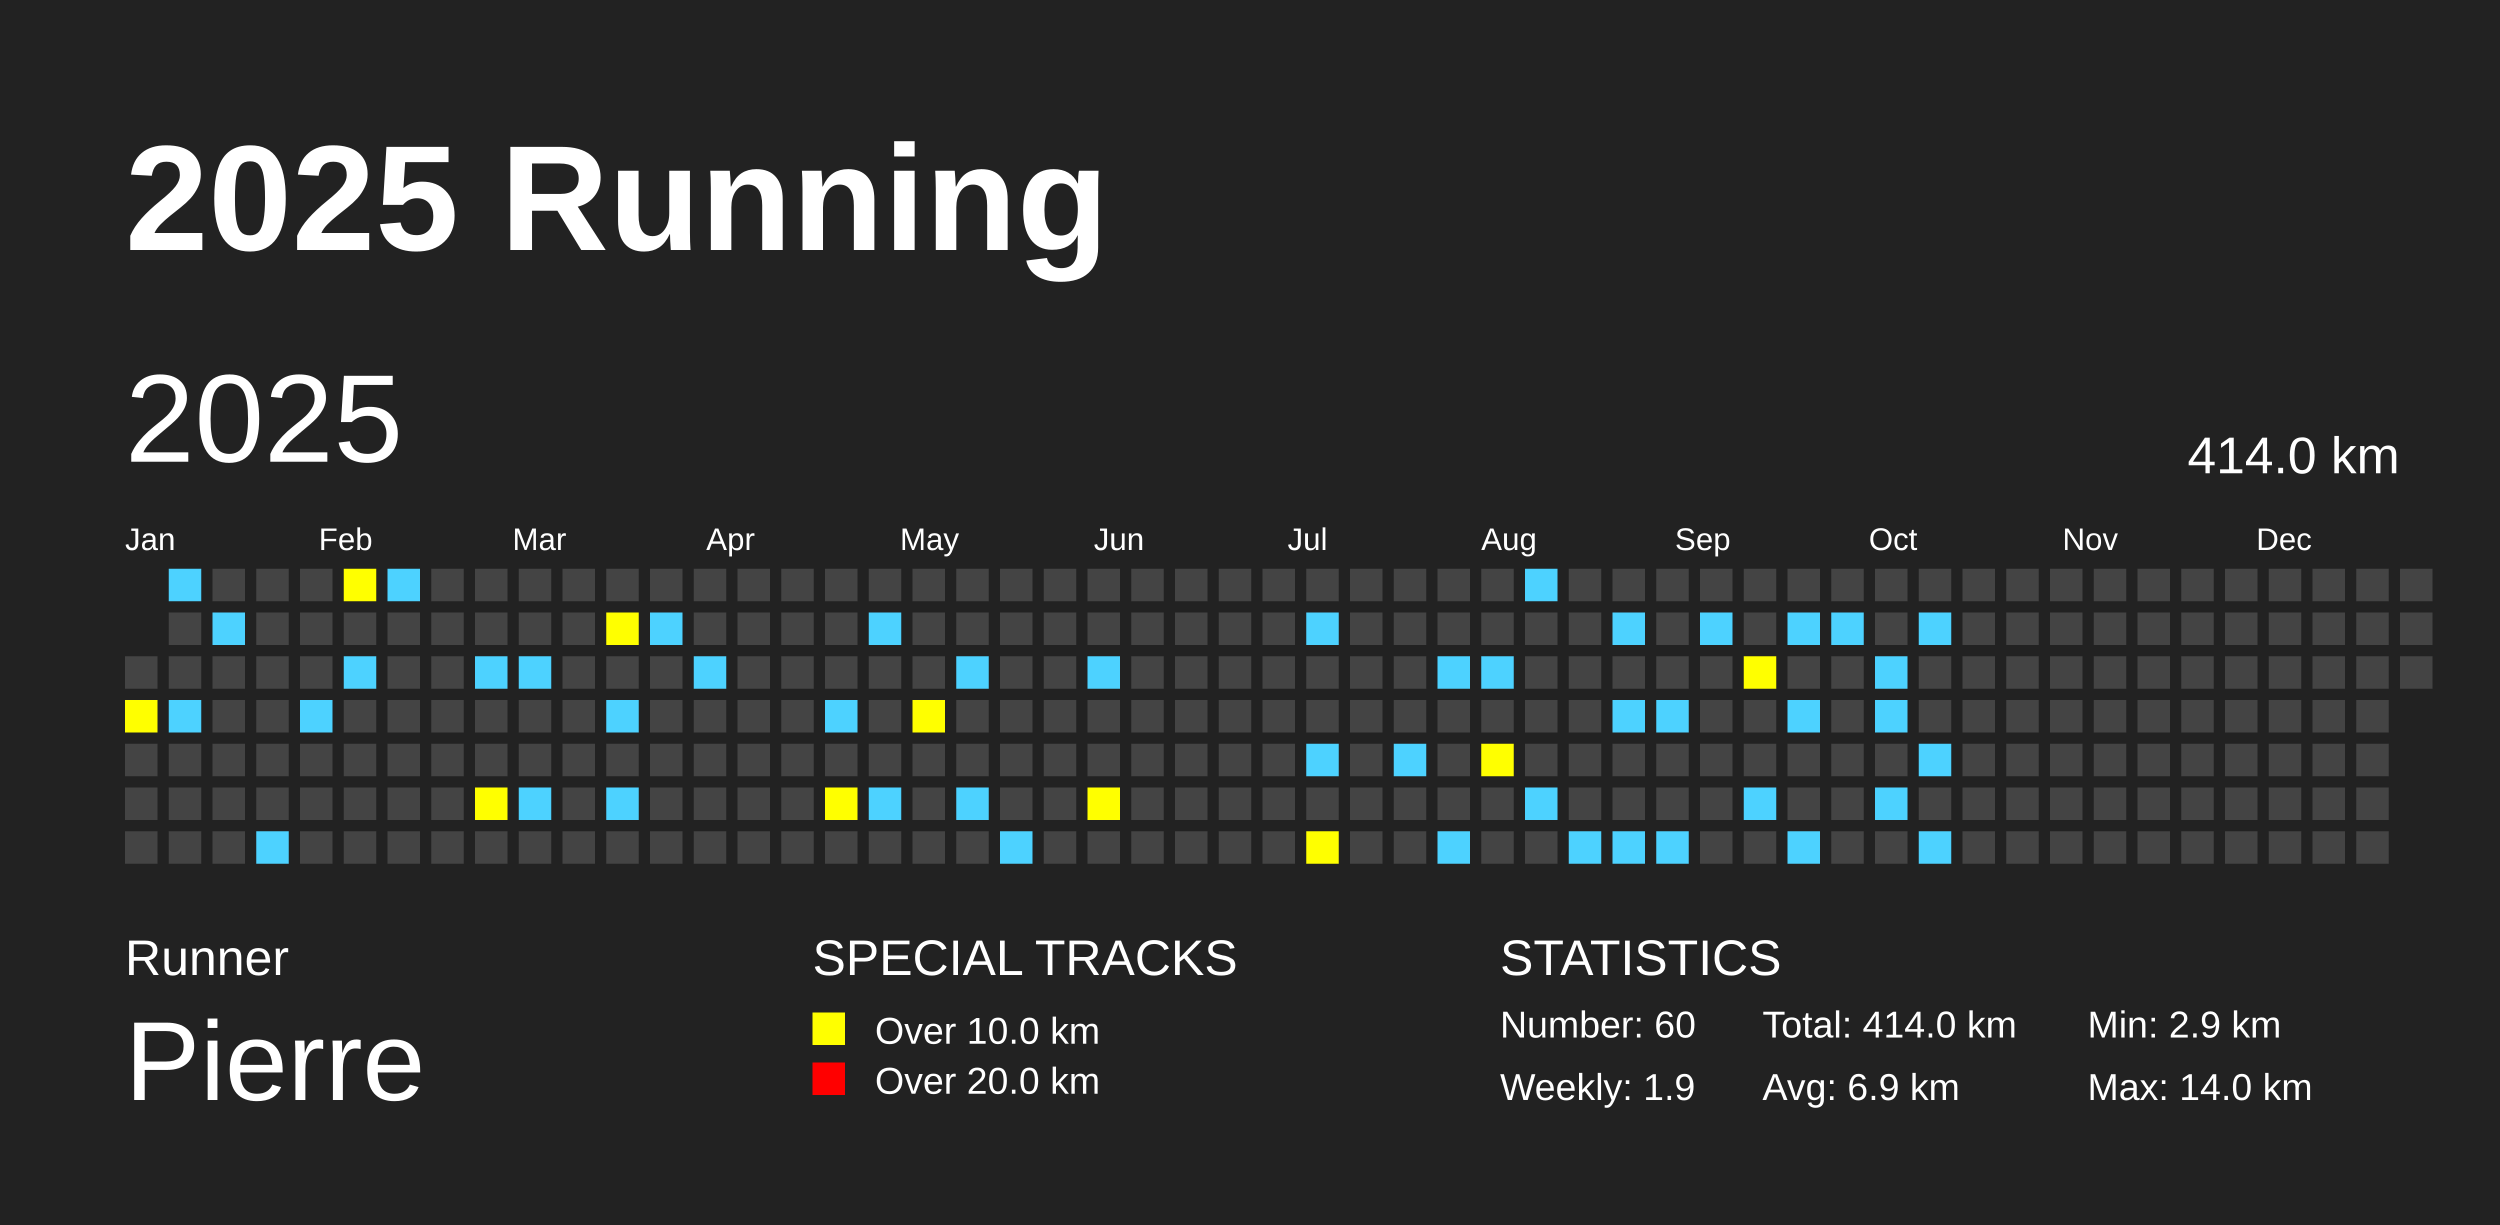
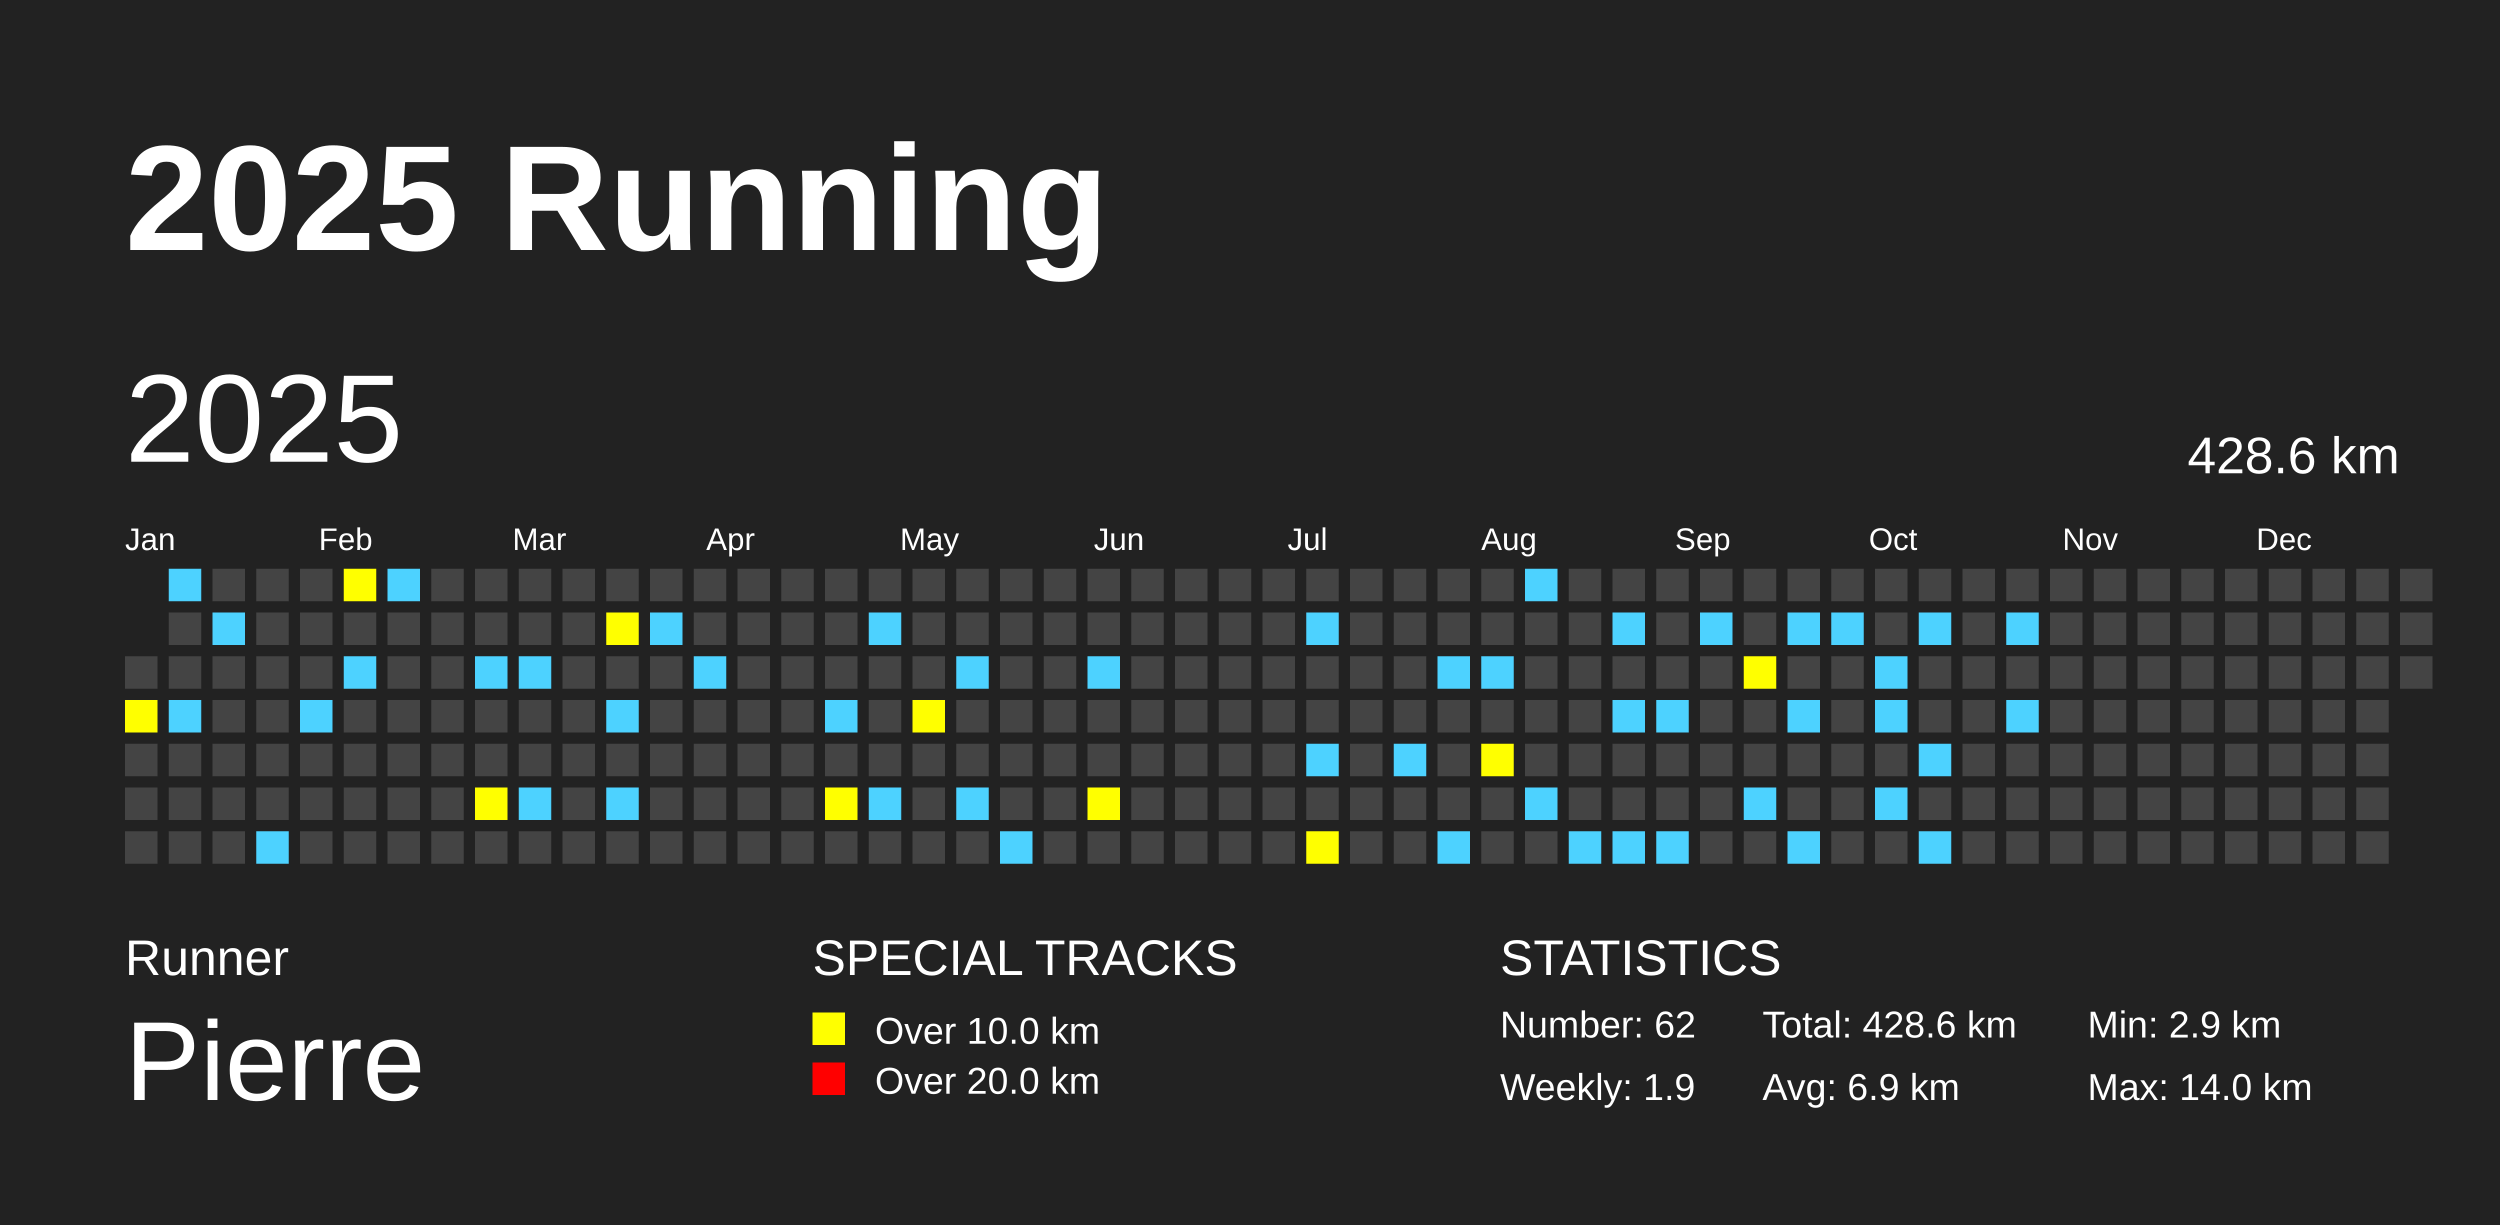
<svg xmlns="http://www.w3.org/2000/svg" baseProfile="full" height="98mm" version="1.1" viewBox="0,0,200,98" width="200mm">
  <defs />
  <rect fill="#222222" height="98" width="200" x="0" y="0" />
  <text fill="#FFFFFF" style="font-size:12px; font-family:Arial; font-weight:bold;" x="10" y="20">2025 Running</text>
  <text fill="#FFFFFF" style="font-size:4px; font-family:Arial" x="10" y="78">Runner</text>
  <text fill="#FFFFFF" style="font-size:9px; font-family:Arial" x="10" y="88">Pierre</text>
  <text fill="#FFFFFF" style="font-size:4px; font-family:Arial" x="65" y="78">SPECIAL TRACKS</text>
  <rect fill="yellow" height="2.6" width="2.6" x="65" y="81" />
  <text fill="#FFFFFF" style="font-size:3px; font-family:Arial" x="70" y="83.5">Over 10.0 km</text>
  <rect fill="red" height="2.6" width="2.6" x="65" y="85" />
  <text fill="#FFFFFF" style="font-size:3px; font-family:Arial" x="70" y="87.5">Over 20.0 km</text>
  <text fill="#FFFFFF" style="font-size:4px; font-family:Arial" x="120" y="78">STATISTICS</text>
-   <text fill="#FFFFFF" style="font-size:3px; font-family:Arial" x="120" y="83">Number: 60</text>
+   <text fill="#FFFFFF" style="font-size:3px; font-family:Arial" x="120" y="83">Number: 62</text>
  <text fill="#FFFFFF" style="font-size:3px; font-family:Arial" x="120" y="88">Weekly: 1.9</text>
-   <text fill="#FFFFFF" style="font-size:3px; font-family:Arial" x="141" y="83">Total: 414.0 km</text>
+   <text fill="#FFFFFF" style="font-size:3px; font-family:Arial" x="141" y="83">Total: 428.6 km</text>
  <text fill="#FFFFFF" style="font-size:3px; font-family:Arial" x="141" y="88">Avg: 6.9 km</text>
  <text fill="#FFFFFF" style="font-size:3px; font-family:Arial" x="167" y="83">Min: 2.9 km</text>
  <text fill="#FFFFFF" style="font-size:3px; font-family:Arial" x="167" y="88">Max: 14.0 km</text>
  <text dominant-baseline="hanging" fill="#FFFFFF" style="font-size:10.0px; font-family:Arial;" x="10" y="30">2025</text>
-   <text dominant-baseline="hanging" fill="#FFFFFF" style="font-size:4.125px; font-family:Arial;" x="175" y="35">414.0 km</text>
+   <text dominant-baseline="hanging" fill="#FFFFFF" style="font-size:4.125px; font-family:Arial;" x="175" y="35">428.6 km</text>
  <text fill="#FFFFFF" style="font-size:2.5px; font-family:Arial" x="10.0" y="44">Jan</text>
  <text fill="#FFFFFF" style="font-size:2.5px; font-family:Arial" x="25.5" y="44">Feb</text>
  <text fill="#FFFFFF" style="font-size:2.5px; font-family:Arial" x="41.0" y="44">Mar</text>
  <text fill="#FFFFFF" style="font-size:2.5px; font-family:Arial" x="56.5" y="44">Apr</text>
  <text fill="#FFFFFF" style="font-size:2.5px; font-family:Arial" x="72.0" y="44">May</text>
  <text fill="#FFFFFF" style="font-size:2.5px; font-family:Arial" x="87.5" y="44">Jun</text>
  <text fill="#FFFFFF" style="font-size:2.5px; font-family:Arial" x="103.0" y="44">Jul</text>
  <text fill="#FFFFFF" style="font-size:2.5px; font-family:Arial" x="118.5" y="44">Aug</text>
  <text fill="#FFFFFF" style="font-size:2.5px; font-family:Arial" x="134.0" y="44">Sep</text>
  <text fill="#FFFFFF" style="font-size:2.5px; font-family:Arial" x="149.5" y="44">Oct</text>
  <text fill="#FFFFFF" style="font-size:2.5px; font-family:Arial" x="165.0" y="44">Nov</text>
  <text fill="#FFFFFF" style="font-size:2.5px; font-family:Arial" x="180.5" y="44">Dec</text>
  <rect fill="#444444" height="2.6" width="2.6" x="10.0" y="52.5" />
  <rect fill="yellow" height="2.6" width="2.6" x="10.0" y="56.0" />
  <rect fill="#444444" height="2.6" width="2.6" x="10.0" y="59.5" />
  <rect fill="#444444" height="2.6" width="2.6" x="10.0" y="63.0" />
  <rect fill="#444444" height="2.6" width="2.6" x="10.0" y="66.5" />
  <rect fill="#4DD2FF" height="2.6" width="2.6" x="13.5" y="45.5" />
  <rect fill="#444444" height="2.6" width="2.6" x="13.5" y="49.0" />
  <rect fill="#444444" height="2.6" width="2.6" x="13.5" y="52.5" />
  <rect fill="#4DD2FF" height="2.6" width="2.6" x="13.5" y="56.0" />
  <rect fill="#444444" height="2.6" width="2.6" x="13.5" y="59.5" />
  <rect fill="#444444" height="2.6" width="2.6" x="13.5" y="63.0" />
  <rect fill="#444444" height="2.6" width="2.6" x="13.5" y="66.5" />
  <rect fill="#444444" height="2.6" width="2.6" x="17.0" y="45.5" />
  <rect fill="#4DD2FF" height="2.6" width="2.6" x="17.0" y="49.0" />
  <rect fill="#444444" height="2.6" width="2.6" x="17.0" y="52.5" />
  <rect fill="#444444" height="2.6" width="2.6" x="17.0" y="56.0" />
  <rect fill="#444444" height="2.6" width="2.6" x="17.0" y="59.5" />
  <rect fill="#444444" height="2.6" width="2.6" x="17.0" y="63.0" />
  <rect fill="#444444" height="2.6" width="2.6" x="17.0" y="66.5" />
  <rect fill="#444444" height="2.6" width="2.6" x="20.5" y="45.5" />
  <rect fill="#444444" height="2.6" width="2.6" x="20.5" y="49.0" />
  <rect fill="#444444" height="2.6" width="2.6" x="20.5" y="52.5" />
  <rect fill="#444444" height="2.6" width="2.6" x="20.5" y="56.0" />
  <rect fill="#444444" height="2.6" width="2.6" x="20.5" y="59.5" />
  <rect fill="#444444" height="2.6" width="2.6" x="20.5" y="63.0" />
  <rect fill="#4DD2FF" height="2.6" width="2.6" x="20.5" y="66.5" />
  <rect fill="#444444" height="2.6" width="2.6" x="24.0" y="45.5" />
  <rect fill="#444444" height="2.6" width="2.6" x="24.0" y="49.0" />
  <rect fill="#444444" height="2.6" width="2.6" x="24.0" y="52.5" />
  <rect fill="#4DD2FF" height="2.6" width="2.6" x="24.0" y="56.0" />
  <rect fill="#444444" height="2.6" width="2.6" x="24.0" y="59.5" />
  <rect fill="#444444" height="2.6" width="2.6" x="24.0" y="63.0" />
  <rect fill="#444444" height="2.6" width="2.6" x="24.0" y="66.5" />
  <rect fill="yellow" height="2.6" width="2.6" x="27.5" y="45.5" />
  <rect fill="#444444" height="2.6" width="2.6" x="27.5" y="49.0" />
  <rect fill="#4DD2FF" height="2.6" width="2.6" x="27.5" y="52.5" />
  <rect fill="#444444" height="2.6" width="2.6" x="27.5" y="56.0" />
  <rect fill="#444444" height="2.6" width="2.6" x="27.5" y="59.5" />
  <rect fill="#444444" height="2.6" width="2.6" x="27.5" y="63.0" />
  <rect fill="#444444" height="2.6" width="2.6" x="27.5" y="66.5" />
  <rect fill="#4DD2FF" height="2.6" width="2.6" x="31.0" y="45.5" />
  <rect fill="#444444" height="2.6" width="2.6" x="31.0" y="49.0" />
  <rect fill="#444444" height="2.6" width="2.6" x="31.0" y="52.5" />
  <rect fill="#444444" height="2.6" width="2.6" x="31.0" y="56.0" />
  <rect fill="#444444" height="2.6" width="2.6" x="31.0" y="59.5" />
  <rect fill="#444444" height="2.6" width="2.6" x="31.0" y="63.0" />
  <rect fill="#444444" height="2.6" width="2.6" x="31.0" y="66.5" />
  <rect fill="#444444" height="2.6" width="2.6" x="34.5" y="45.5" />
  <rect fill="#444444" height="2.6" width="2.6" x="34.5" y="49.0" />
  <rect fill="#444444" height="2.6" width="2.6" x="34.5" y="52.5" />
  <rect fill="#444444" height="2.6" width="2.6" x="34.5" y="56.0" />
  <rect fill="#444444" height="2.6" width="2.6" x="34.5" y="59.5" />
  <rect fill="#444444" height="2.6" width="2.6" x="34.5" y="63.0" />
  <rect fill="#444444" height="2.6" width="2.6" x="34.5" y="66.5" />
  <rect fill="#444444" height="2.6" width="2.6" x="38.0" y="45.5" />
  <rect fill="#444444" height="2.6" width="2.6" x="38.0" y="49.0" />
  <rect fill="#4DD2FF" height="2.6" width="2.6" x="38.0" y="52.5" />
  <rect fill="#444444" height="2.6" width="2.6" x="38.0" y="56.0" />
  <rect fill="#444444" height="2.6" width="2.6" x="38.0" y="59.5" />
  <rect fill="yellow" height="2.6" width="2.6" x="38.0" y="63.0" />
  <rect fill="#444444" height="2.6" width="2.6" x="38.0" y="66.5" />
  <rect fill="#444444" height="2.6" width="2.6" x="41.5" y="45.5" />
  <rect fill="#444444" height="2.6" width="2.6" x="41.5" y="49.0" />
  <rect fill="#4DD2FF" height="2.6" width="2.6" x="41.5" y="52.5" />
  <rect fill="#444444" height="2.6" width="2.6" x="41.5" y="56.0" />
  <rect fill="#444444" height="2.6" width="2.6" x="41.5" y="59.5" />
  <rect fill="#4DD2FF" height="2.6" width="2.6" x="41.5" y="63.0" />
  <rect fill="#444444" height="2.6" width="2.6" x="41.5" y="66.5" />
  <rect fill="#444444" height="2.6" width="2.6" x="45.0" y="45.5" />
  <rect fill="#444444" height="2.6" width="2.6" x="45.0" y="49.0" />
  <rect fill="#444444" height="2.6" width="2.6" x="45.0" y="52.5" />
  <rect fill="#444444" height="2.6" width="2.6" x="45.0" y="56.0" />
  <rect fill="#444444" height="2.6" width="2.6" x="45.0" y="59.5" />
  <rect fill="#444444" height="2.6" width="2.6" x="45.0" y="63.0" />
  <rect fill="#444444" height="2.6" width="2.6" x="45.0" y="66.5" />
  <rect fill="#444444" height="2.6" width="2.6" x="48.5" y="45.5" />
  <rect fill="yellow" height="2.6" width="2.6" x="48.5" y="49.0" />
  <rect fill="#444444" height="2.6" width="2.6" x="48.5" y="52.5" />
  <rect fill="#4DD2FF" height="2.6" width="2.6" x="48.5" y="56.0" />
  <rect fill="#444444" height="2.6" width="2.6" x="48.5" y="59.5" />
  <rect fill="#4DD2FF" height="2.6" width="2.6" x="48.5" y="63.0" />
  <rect fill="#444444" height="2.6" width="2.6" x="48.5" y="66.5" />
  <rect fill="#444444" height="2.6" width="2.6" x="52.0" y="45.5" />
  <rect fill="#4DD2FF" height="2.6" width="2.6" x="52.0" y="49.0" />
  <rect fill="#444444" height="2.6" width="2.6" x="52.0" y="52.5" />
  <rect fill="#444444" height="2.6" width="2.6" x="52.0" y="56.0" />
  <rect fill="#444444" height="2.6" width="2.6" x="52.0" y="59.5" />
  <rect fill="#444444" height="2.6" width="2.6" x="52.0" y="63.0" />
  <rect fill="#444444" height="2.6" width="2.6" x="52.0" y="66.5" />
  <rect fill="#444444" height="2.6" width="2.6" x="55.5" y="45.5" />
  <rect fill="#444444" height="2.6" width="2.6" x="55.5" y="49.0" />
  <rect fill="#4DD2FF" height="2.6" width="2.6" x="55.5" y="52.5" />
  <rect fill="#444444" height="2.6" width="2.6" x="55.5" y="56.0" />
  <rect fill="#444444" height="2.6" width="2.6" x="55.5" y="59.5" />
  <rect fill="#444444" height="2.6" width="2.6" x="55.5" y="63.0" />
  <rect fill="#444444" height="2.6" width="2.6" x="55.5" y="66.5" />
  <rect fill="#444444" height="2.6" width="2.6" x="59.0" y="45.5" />
  <rect fill="#444444" height="2.6" width="2.6" x="59.0" y="49.0" />
  <rect fill="#444444" height="2.6" width="2.6" x="59.0" y="52.5" />
  <rect fill="#444444" height="2.6" width="2.6" x="59.0" y="56.0" />
  <rect fill="#444444" height="2.6" width="2.6" x="59.0" y="59.5" />
  <rect fill="#444444" height="2.6" width="2.6" x="59.0" y="63.0" />
  <rect fill="#444444" height="2.6" width="2.6" x="59.0" y="66.5" />
  <rect fill="#444444" height="2.6" width="2.6" x="62.5" y="45.5" />
  <rect fill="#444444" height="2.6" width="2.6" x="62.5" y="49.0" />
  <rect fill="#444444" height="2.6" width="2.6" x="62.5" y="52.5" />
  <rect fill="#444444" height="2.6" width="2.6" x="62.5" y="56.0" />
  <rect fill="#444444" height="2.6" width="2.6" x="62.5" y="59.5" />
  <rect fill="#444444" height="2.6" width="2.6" x="62.5" y="63.0" />
  <rect fill="#444444" height="2.6" width="2.6" x="62.5" y="66.5" />
  <rect fill="#444444" height="2.6" width="2.6" x="66.0" y="45.5" />
  <rect fill="#444444" height="2.6" width="2.6" x="66.0" y="49.0" />
  <rect fill="#444444" height="2.6" width="2.6" x="66.0" y="52.5" />
  <rect fill="#4DD2FF" height="2.6" width="2.6" x="66.0" y="56.0" />
  <rect fill="#444444" height="2.6" width="2.6" x="66.0" y="59.5" />
  <rect fill="yellow" height="2.6" width="2.6" x="66.0" y="63.0" />
  <rect fill="#444444" height="2.6" width="2.6" x="66.0" y="66.5" />
  <rect fill="#444444" height="2.6" width="2.6" x="69.5" y="45.5" />
  <rect fill="#4DD2FF" height="2.6" width="2.6" x="69.5" y="49.0" />
  <rect fill="#444444" height="2.6" width="2.6" x="69.5" y="52.5" />
  <rect fill="#444444" height="2.6" width="2.6" x="69.5" y="56.0" />
  <rect fill="#444444" height="2.6" width="2.6" x="69.5" y="59.5" />
  <rect fill="#4DD2FF" height="2.6" width="2.6" x="69.5" y="63.0" />
  <rect fill="#444444" height="2.6" width="2.6" x="69.5" y="66.5" />
  <rect fill="#444444" height="2.6" width="2.6" x="73.0" y="45.5" />
  <rect fill="#444444" height="2.6" width="2.6" x="73.0" y="49.0" />
  <rect fill="#444444" height="2.6" width="2.6" x="73.0" y="52.5" />
  <rect fill="yellow" height="2.6" width="2.6" x="73.0" y="56.0" />
  <rect fill="#444444" height="2.6" width="2.6" x="73.0" y="59.5" />
  <rect fill="#444444" height="2.6" width="2.6" x="73.0" y="63.0" />
  <rect fill="#444444" height="2.6" width="2.6" x="73.0" y="66.5" />
  <rect fill="#444444" height="2.6" width="2.6" x="76.5" y="45.5" />
  <rect fill="#444444" height="2.6" width="2.6" x="76.5" y="49.0" />
  <rect fill="#4DD2FF" height="2.6" width="2.6" x="76.5" y="52.5" />
  <rect fill="#444444" height="2.6" width="2.6" x="76.5" y="56.0" />
  <rect fill="#444444" height="2.6" width="2.6" x="76.5" y="59.5" />
  <rect fill="#4DD2FF" height="2.6" width="2.6" x="76.5" y="63.0" />
  <rect fill="#444444" height="2.6" width="2.6" x="76.5" y="66.5" />
  <rect fill="#444444" height="2.6" width="2.6" x="80.0" y="45.5" />
  <rect fill="#444444" height="2.6" width="2.6" x="80.0" y="49.0" />
  <rect fill="#444444" height="2.6" width="2.6" x="80.0" y="52.5" />
  <rect fill="#444444" height="2.6" width="2.6" x="80.0" y="56.0" />
  <rect fill="#444444" height="2.6" width="2.6" x="80.0" y="59.5" />
  <rect fill="#444444" height="2.6" width="2.6" x="80.0" y="63.0" />
  <rect fill="#4DD2FF" height="2.6" width="2.6" x="80.0" y="66.5" />
  <rect fill="#444444" height="2.6" width="2.6" x="83.5" y="45.5" />
  <rect fill="#444444" height="2.6" width="2.6" x="83.5" y="49.0" />
  <rect fill="#444444" height="2.6" width="2.6" x="83.5" y="52.5" />
  <rect fill="#444444" height="2.6" width="2.6" x="83.5" y="56.0" />
  <rect fill="#444444" height="2.6" width="2.6" x="83.5" y="59.5" />
  <rect fill="#444444" height="2.6" width="2.6" x="83.5" y="63.0" />
  <rect fill="#444444" height="2.6" width="2.6" x="83.5" y="66.5" />
  <rect fill="#444444" height="2.6" width="2.6" x="87.0" y="45.5" />
  <rect fill="#444444" height="2.6" width="2.6" x="87.0" y="49.0" />
  <rect fill="#4DD2FF" height="2.6" width="2.6" x="87.0" y="52.5" />
  <rect fill="#444444" height="2.6" width="2.6" x="87.0" y="56.0" />
  <rect fill="#444444" height="2.6" width="2.6" x="87.0" y="59.5" />
  <rect fill="yellow" height="2.6" width="2.6" x="87.0" y="63.0" />
  <rect fill="#444444" height="2.6" width="2.6" x="87.0" y="66.5" />
  <rect fill="#444444" height="2.6" width="2.6" x="90.5" y="45.5" />
  <rect fill="#444444" height="2.6" width="2.6" x="90.5" y="49.0" />
  <rect fill="#444444" height="2.6" width="2.6" x="90.5" y="52.5" />
  <rect fill="#444444" height="2.6" width="2.6" x="90.5" y="56.0" />
  <rect fill="#444444" height="2.6" width="2.6" x="90.5" y="59.5" />
  <rect fill="#444444" height="2.6" width="2.6" x="90.5" y="63.0" />
  <rect fill="#444444" height="2.6" width="2.6" x="90.5" y="66.5" />
  <rect fill="#444444" height="2.6" width="2.6" x="94.0" y="45.5" />
  <rect fill="#444444" height="2.6" width="2.6" x="94.0" y="49.0" />
  <rect fill="#444444" height="2.6" width="2.6" x="94.0" y="52.5" />
  <rect fill="#444444" height="2.6" width="2.6" x="94.0" y="56.0" />
  <rect fill="#444444" height="2.6" width="2.6" x="94.0" y="59.5" />
  <rect fill="#444444" height="2.6" width="2.6" x="94.0" y="63.0" />
  <rect fill="#444444" height="2.6" width="2.6" x="94.0" y="66.5" />
  <rect fill="#444444" height="2.6" width="2.6" x="97.5" y="45.5" />
  <rect fill="#444444" height="2.6" width="2.6" x="97.5" y="49.0" />
  <rect fill="#444444" height="2.6" width="2.6" x="97.5" y="52.5" />
  <rect fill="#444444" height="2.6" width="2.6" x="97.5" y="56.0" />
  <rect fill="#444444" height="2.6" width="2.6" x="97.5" y="59.5" />
  <rect fill="#444444" height="2.6" width="2.6" x="97.5" y="63.0" />
  <rect fill="#444444" height="2.6" width="2.6" x="97.5" y="66.5" />
  <rect fill="#444444" height="2.6" width="2.6" x="101.0" y="45.5" />
  <rect fill="#444444" height="2.6" width="2.6" x="101.0" y="49.0" />
  <rect fill="#444444" height="2.6" width="2.6" x="101.0" y="52.5" />
  <rect fill="#444444" height="2.6" width="2.6" x="101.0" y="56.0" />
  <rect fill="#444444" height="2.6" width="2.6" x="101.0" y="59.5" />
  <rect fill="#444444" height="2.6" width="2.6" x="101.0" y="63.0" />
  <rect fill="#444444" height="2.6" width="2.6" x="101.0" y="66.5" />
  <rect fill="#444444" height="2.6" width="2.6" x="104.5" y="45.5" />
  <rect fill="#4DD2FF" height="2.6" width="2.6" x="104.5" y="49.0" />
  <rect fill="#444444" height="2.6" width="2.6" x="104.5" y="52.5" />
  <rect fill="#444444" height="2.6" width="2.6" x="104.5" y="56.0" />
  <rect fill="#4DD2FF" height="2.6" width="2.6" x="104.5" y="59.5" />
  <rect fill="#444444" height="2.6" width="2.6" x="104.5" y="63.0" />
  <rect fill="yellow" height="2.6" width="2.6" x="104.5" y="66.5" />
  <rect fill="#444444" height="2.6" width="2.6" x="108.0" y="45.5" />
  <rect fill="#444444" height="2.6" width="2.6" x="108.0" y="49.0" />
  <rect fill="#444444" height="2.6" width="2.6" x="108.0" y="52.5" />
  <rect fill="#444444" height="2.6" width="2.6" x="108.0" y="56.0" />
  <rect fill="#444444" height="2.6" width="2.6" x="108.0" y="59.5" />
  <rect fill="#444444" height="2.6" width="2.6" x="108.0" y="63.0" />
  <rect fill="#444444" height="2.6" width="2.6" x="108.0" y="66.5" />
  <rect fill="#444444" height="2.6" width="2.6" x="111.5" y="45.5" />
  <rect fill="#444444" height="2.6" width="2.6" x="111.5" y="49.0" />
  <rect fill="#444444" height="2.6" width="2.6" x="111.5" y="52.5" />
  <rect fill="#444444" height="2.6" width="2.6" x="111.5" y="56.0" />
  <rect fill="#4DD2FF" height="2.6" width="2.6" x="111.5" y="59.5" />
  <rect fill="#444444" height="2.6" width="2.6" x="111.5" y="63.0" />
  <rect fill="#444444" height="2.6" width="2.6" x="111.5" y="66.5" />
  <rect fill="#444444" height="2.6" width="2.6" x="115.0" y="45.5" />
  <rect fill="#444444" height="2.6" width="2.6" x="115.0" y="49.0" />
  <rect fill="#4DD2FF" height="2.6" width="2.6" x="115.0" y="52.5" />
  <rect fill="#444444" height="2.6" width="2.6" x="115.0" y="56.0" />
  <rect fill="#444444" height="2.6" width="2.6" x="115.0" y="59.5" />
  <rect fill="#444444" height="2.6" width="2.6" x="115.0" y="63.0" />
  <rect fill="#4DD2FF" height="2.6" width="2.6" x="115.0" y="66.5" />
  <rect fill="#444444" height="2.6" width="2.6" x="118.5" y="45.5" />
  <rect fill="#444444" height="2.6" width="2.6" x="118.5" y="49.0" />
  <rect fill="#4DD2FF" height="2.6" width="2.6" x="118.5" y="52.5" />
  <rect fill="#444444" height="2.6" width="2.6" x="118.5" y="56.0" />
  <rect fill="yellow" height="2.6" width="2.6" x="118.5" y="59.5" />
  <rect fill="#444444" height="2.6" width="2.6" x="118.5" y="63.0" />
  <rect fill="#444444" height="2.6" width="2.6" x="118.5" y="66.5" />
  <rect fill="#4DD2FF" height="2.6" width="2.6" x="122.0" y="45.5" />
  <rect fill="#444444" height="2.6" width="2.6" x="122.0" y="49.0" />
  <rect fill="#444444" height="2.6" width="2.6" x="122.0" y="52.5" />
  <rect fill="#444444" height="2.6" width="2.6" x="122.0" y="56.0" />
  <rect fill="#444444" height="2.6" width="2.6" x="122.0" y="59.5" />
  <rect fill="#4DD2FF" height="2.6" width="2.6" x="122.0" y="63.0" />
  <rect fill="#444444" height="2.6" width="2.6" x="122.0" y="66.5" />
  <rect fill="#444444" height="2.6" width="2.6" x="125.5" y="45.5" />
  <rect fill="#444444" height="2.6" width="2.6" x="125.5" y="49.0" />
  <rect fill="#444444" height="2.6" width="2.6" x="125.5" y="52.5" />
  <rect fill="#444444" height="2.6" width="2.6" x="125.5" y="56.0" />
  <rect fill="#444444" height="2.6" width="2.6" x="125.5" y="59.5" />
  <rect fill="#444444" height="2.6" width="2.6" x="125.5" y="63.0" />
  <rect fill="#4DD2FF" height="2.6" width="2.6" x="125.5" y="66.5" />
  <rect fill="#444444" height="2.6" width="2.6" x="129.0" y="45.5" />
  <rect fill="#4DD2FF" height="2.6" width="2.6" x="129.0" y="49.0" />
  <rect fill="#444444" height="2.6" width="2.6" x="129.0" y="52.5" />
  <rect fill="#4DD2FF" height="2.6" width="2.6" x="129.0" y="56.0" />
  <rect fill="#444444" height="2.6" width="2.6" x="129.0" y="59.5" />
  <rect fill="#444444" height="2.6" width="2.6" x="129.0" y="63.0" />
  <rect fill="#4DD2FF" height="2.6" width="2.6" x="129.0" y="66.5" />
  <rect fill="#444444" height="2.6" width="2.6" x="132.5" y="45.5" />
  <rect fill="#444444" height="2.6" width="2.6" x="132.5" y="49.0" />
  <rect fill="#444444" height="2.6" width="2.6" x="132.5" y="52.5" />
  <rect fill="#4DD2FF" height="2.6" width="2.6" x="132.5" y="56.0" />
  <rect fill="#444444" height="2.6" width="2.6" x="132.5" y="59.5" />
  <rect fill="#444444" height="2.6" width="2.6" x="132.5" y="63.0" />
  <rect fill="#4DD2FF" height="2.6" width="2.6" x="132.5" y="66.5" />
  <rect fill="#444444" height="2.6" width="2.6" x="136.0" y="45.5" />
  <rect fill="#4DD2FF" height="2.6" width="2.6" x="136.0" y="49.0" />
  <rect fill="#444444" height="2.6" width="2.6" x="136.0" y="52.5" />
  <rect fill="#444444" height="2.6" width="2.6" x="136.0" y="56.0" />
  <rect fill="#444444" height="2.6" width="2.6" x="136.0" y="59.5" />
  <rect fill="#444444" height="2.6" width="2.6" x="136.0" y="63.0" />
  <rect fill="#444444" height="2.6" width="2.6" x="136.0" y="66.5" />
  <rect fill="#444444" height="2.6" width="2.6" x="139.5" y="45.5" />
  <rect fill="#444444" height="2.6" width="2.6" x="139.5" y="49.0" />
  <rect fill="yellow" height="2.6" width="2.6" x="139.5" y="52.5" />
  <rect fill="#444444" height="2.6" width="2.6" x="139.5" y="56.0" />
  <rect fill="#444444" height="2.6" width="2.6" x="139.5" y="59.5" />
  <rect fill="#4DD2FF" height="2.6" width="2.6" x="139.5" y="63.0" />
  <rect fill="#444444" height="2.6" width="2.6" x="139.5" y="66.5" />
  <rect fill="#444444" height="2.6" width="2.6" x="143.0" y="45.5" />
  <rect fill="#4DD2FF" height="2.6" width="2.6" x="143.0" y="49.0" />
  <rect fill="#444444" height="2.6" width="2.6" x="143.0" y="52.5" />
  <rect fill="#4DD2FF" height="2.6" width="2.6" x="143.0" y="56.0" />
  <rect fill="#444444" height="2.6" width="2.6" x="143.0" y="59.5" />
  <rect fill="#444444" height="2.6" width="2.6" x="143.0" y="63.0" />
  <rect fill="#4DD2FF" height="2.6" width="2.6" x="143.0" y="66.5" />
  <rect fill="#444444" height="2.6" width="2.6" x="146.5" y="45.5" />
  <rect fill="#4DD2FF" height="2.6" width="2.6" x="146.5" y="49.0" />
  <rect fill="#444444" height="2.6" width="2.6" x="146.5" y="52.5" />
  <rect fill="#444444" height="2.6" width="2.6" x="146.5" y="56.0" />
  <rect fill="#444444" height="2.6" width="2.6" x="146.5" y="59.5" />
  <rect fill="#444444" height="2.6" width="2.6" x="146.5" y="63.0" />
  <rect fill="#444444" height="2.6" width="2.6" x="146.5" y="66.5" />
  <rect fill="#444444" height="2.6" width="2.6" x="150.0" y="45.5" />
  <rect fill="#444444" height="2.6" width="2.6" x="150.0" y="49.0" />
  <rect fill="#4DD2FF" height="2.6" width="2.6" x="150.0" y="52.5" />
  <rect fill="#4DD2FF" height="2.6" width="2.6" x="150.0" y="56.0" />
  <rect fill="#444444" height="2.6" width="2.6" x="150.0" y="59.5" />
  <rect fill="#4DD2FF" height="2.6" width="2.6" x="150.0" y="63.0" />
  <rect fill="#444444" height="2.6" width="2.6" x="150.0" y="66.5" />
  <rect fill="#444444" height="2.6" width="2.6" x="153.5" y="45.5" />
  <rect fill="#4DD2FF" height="2.6" width="2.6" x="153.5" y="49.0" />
  <rect fill="#444444" height="2.6" width="2.6" x="153.5" y="52.5" />
  <rect fill="#444444" height="2.6" width="2.6" x="153.5" y="56.0" />
  <rect fill="#4DD2FF" height="2.6" width="2.6" x="153.5" y="59.5" />
  <rect fill="#444444" height="2.6" width="2.6" x="153.5" y="63.0" />
  <rect fill="#4DD2FF" height="2.6" width="2.6" x="153.5" y="66.5" />
  <rect fill="#444444" height="2.6" width="2.6" x="157.0" y="45.5" />
  <rect fill="#444444" height="2.6" width="2.6" x="157.0" y="49.0" />
  <rect fill="#444444" height="2.6" width="2.6" x="157.0" y="52.5" />
  <rect fill="#444444" height="2.6" width="2.6" x="157.0" y="56.0" />
  <rect fill="#444444" height="2.6" width="2.6" x="157.0" y="59.5" />
  <rect fill="#444444" height="2.6" width="2.6" x="157.0" y="63.0" />
  <rect fill="#444444" height="2.6" width="2.6" x="157.0" y="66.5" />
  <rect fill="#444444" height="2.6" width="2.6" x="160.5" y="45.5" />
-   <rect fill="#444444" height="2.6" width="2.6" x="160.5" y="49.0" />
+   <rect fill="#4DD2FF" height="2.6" width="2.6" x="160.5" y="49.0" />
  <rect fill="#444444" height="2.6" width="2.6" x="160.5" y="52.5" />
-   <rect fill="#444444" height="2.6" width="2.6" x="160.5" y="56.0" />
+   <rect fill="#4DD2FF" height="2.6" width="2.6" x="160.5" y="56.0" />
  <rect fill="#444444" height="2.6" width="2.6" x="160.5" y="59.5" />
  <rect fill="#444444" height="2.6" width="2.6" x="160.5" y="63.0" />
  <rect fill="#444444" height="2.6" width="2.6" x="160.5" y="66.5" />
  <rect fill="#444444" height="2.6" width="2.6" x="164.0" y="45.5" />
  <rect fill="#444444" height="2.6" width="2.6" x="164.0" y="49.0" />
  <rect fill="#444444" height="2.6" width="2.6" x="164.0" y="52.5" />
  <rect fill="#444444" height="2.6" width="2.6" x="164.0" y="56.0" />
  <rect fill="#444444" height="2.6" width="2.6" x="164.0" y="59.5" />
  <rect fill="#444444" height="2.6" width="2.6" x="164.0" y="63.0" />
  <rect fill="#444444" height="2.6" width="2.6" x="164.0" y="66.5" />
  <rect fill="#444444" height="2.6" width="2.6" x="167.5" y="45.5" />
  <rect fill="#444444" height="2.6" width="2.6" x="167.5" y="49.0" />
  <rect fill="#444444" height="2.6" width="2.6" x="167.5" y="52.5" />
  <rect fill="#444444" height="2.6" width="2.6" x="167.5" y="56.0" />
  <rect fill="#444444" height="2.6" width="2.6" x="167.5" y="59.5" />
  <rect fill="#444444" height="2.6" width="2.6" x="167.5" y="63.0" />
  <rect fill="#444444" height="2.6" width="2.6" x="167.5" y="66.5" />
  <rect fill="#444444" height="2.6" width="2.6" x="171.0" y="45.5" />
  <rect fill="#444444" height="2.6" width="2.6" x="171.0" y="49.0" />
  <rect fill="#444444" height="2.6" width="2.6" x="171.0" y="52.5" />
  <rect fill="#444444" height="2.6" width="2.6" x="171.0" y="56.0" />
  <rect fill="#444444" height="2.6" width="2.6" x="171.0" y="59.5" />
  <rect fill="#444444" height="2.6" width="2.6" x="171.0" y="63.0" />
  <rect fill="#444444" height="2.6" width="2.6" x="171.0" y="66.5" />
  <rect fill="#444444" height="2.6" width="2.6" x="174.5" y="45.5" />
  <rect fill="#444444" height="2.6" width="2.6" x="174.5" y="49.0" />
  <rect fill="#444444" height="2.6" width="2.6" x="174.5" y="52.5" />
  <rect fill="#444444" height="2.6" width="2.6" x="174.5" y="56.0" />
  <rect fill="#444444" height="2.6" width="2.6" x="174.5" y="59.5" />
  <rect fill="#444444" height="2.6" width="2.6" x="174.5" y="63.0" />
  <rect fill="#444444" height="2.6" width="2.6" x="174.5" y="66.5" />
  <rect fill="#444444" height="2.6" width="2.6" x="178.0" y="45.5" />
  <rect fill="#444444" height="2.6" width="2.6" x="178.0" y="49.0" />
  <rect fill="#444444" height="2.6" width="2.6" x="178.0" y="52.5" />
  <rect fill="#444444" height="2.6" width="2.6" x="178.0" y="56.0" />
  <rect fill="#444444" height="2.6" width="2.6" x="178.0" y="59.5" />
  <rect fill="#444444" height="2.6" width="2.6" x="178.0" y="63.0" />
  <rect fill="#444444" height="2.6" width="2.6" x="178.0" y="66.5" />
  <rect fill="#444444" height="2.6" width="2.6" x="181.5" y="45.5" />
  <rect fill="#444444" height="2.6" width="2.6" x="181.5" y="49.0" />
  <rect fill="#444444" height="2.6" width="2.6" x="181.5" y="52.5" />
  <rect fill="#444444" height="2.6" width="2.6" x="181.5" y="56.0" />
  <rect fill="#444444" height="2.6" width="2.6" x="181.5" y="59.5" />
  <rect fill="#444444" height="2.6" width="2.6" x="181.5" y="63.0" />
  <rect fill="#444444" height="2.6" width="2.6" x="181.5" y="66.5" />
  <rect fill="#444444" height="2.6" width="2.6" x="185.0" y="45.5" />
  <rect fill="#444444" height="2.6" width="2.6" x="185.0" y="49.0" />
  <rect fill="#444444" height="2.6" width="2.6" x="185.0" y="52.5" />
  <rect fill="#444444" height="2.6" width="2.6" x="185.0" y="56.0" />
  <rect fill="#444444" height="2.6" width="2.6" x="185.0" y="59.5" />
  <rect fill="#444444" height="2.6" width="2.6" x="185.0" y="63.0" />
  <rect fill="#444444" height="2.6" width="2.6" x="185.0" y="66.5" />
  <rect fill="#444444" height="2.6" width="2.6" x="188.5" y="45.5" />
  <rect fill="#444444" height="2.6" width="2.6" x="188.5" y="49.0" />
  <rect fill="#444444" height="2.6" width="2.6" x="188.5" y="52.5" />
  <rect fill="#444444" height="2.6" width="2.6" x="188.5" y="56.0" />
  <rect fill="#444444" height="2.6" width="2.6" x="188.5" y="59.5" />
  <rect fill="#444444" height="2.6" width="2.6" x="188.5" y="63.0" />
  <rect fill="#444444" height="2.6" width="2.6" x="188.5" y="66.5" />
  <rect fill="#444444" height="2.6" width="2.6" x="192.0" y="45.5" />
  <rect fill="#444444" height="2.6" width="2.6" x="192.0" y="49.0" />
  <rect fill="#444444" height="2.6" width="2.6" x="192.0" y="52.5" />
</svg>
